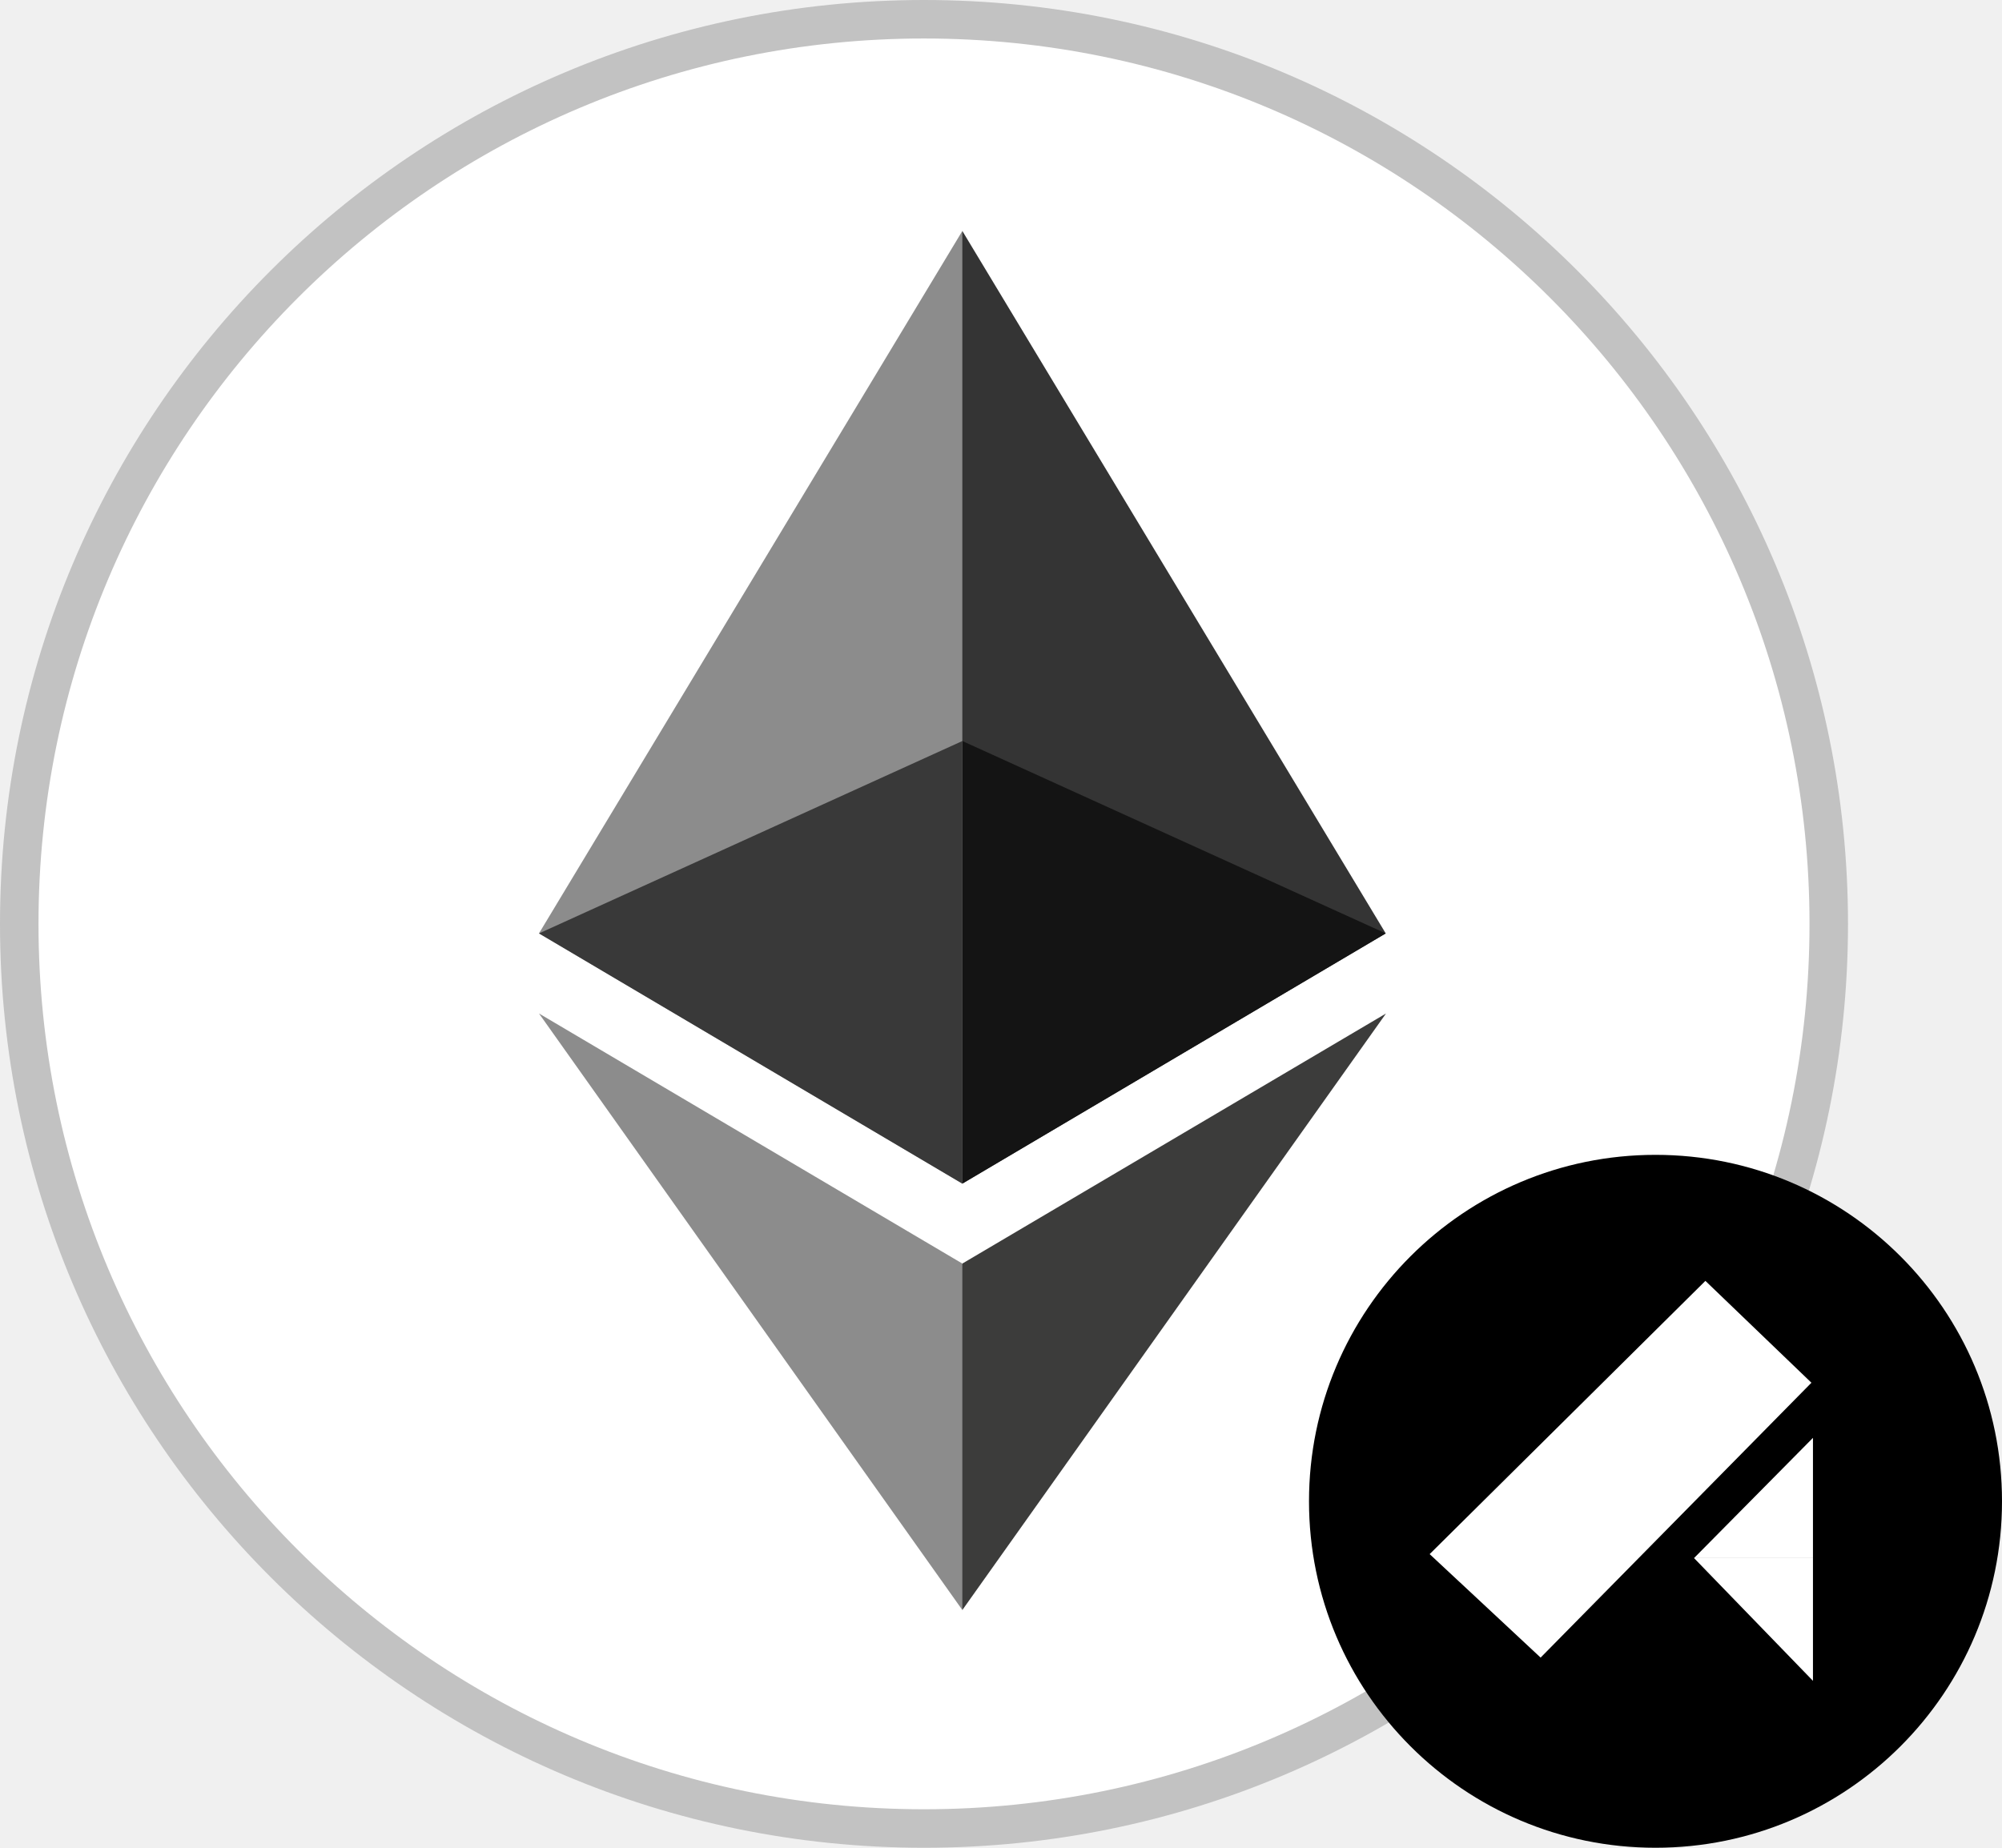
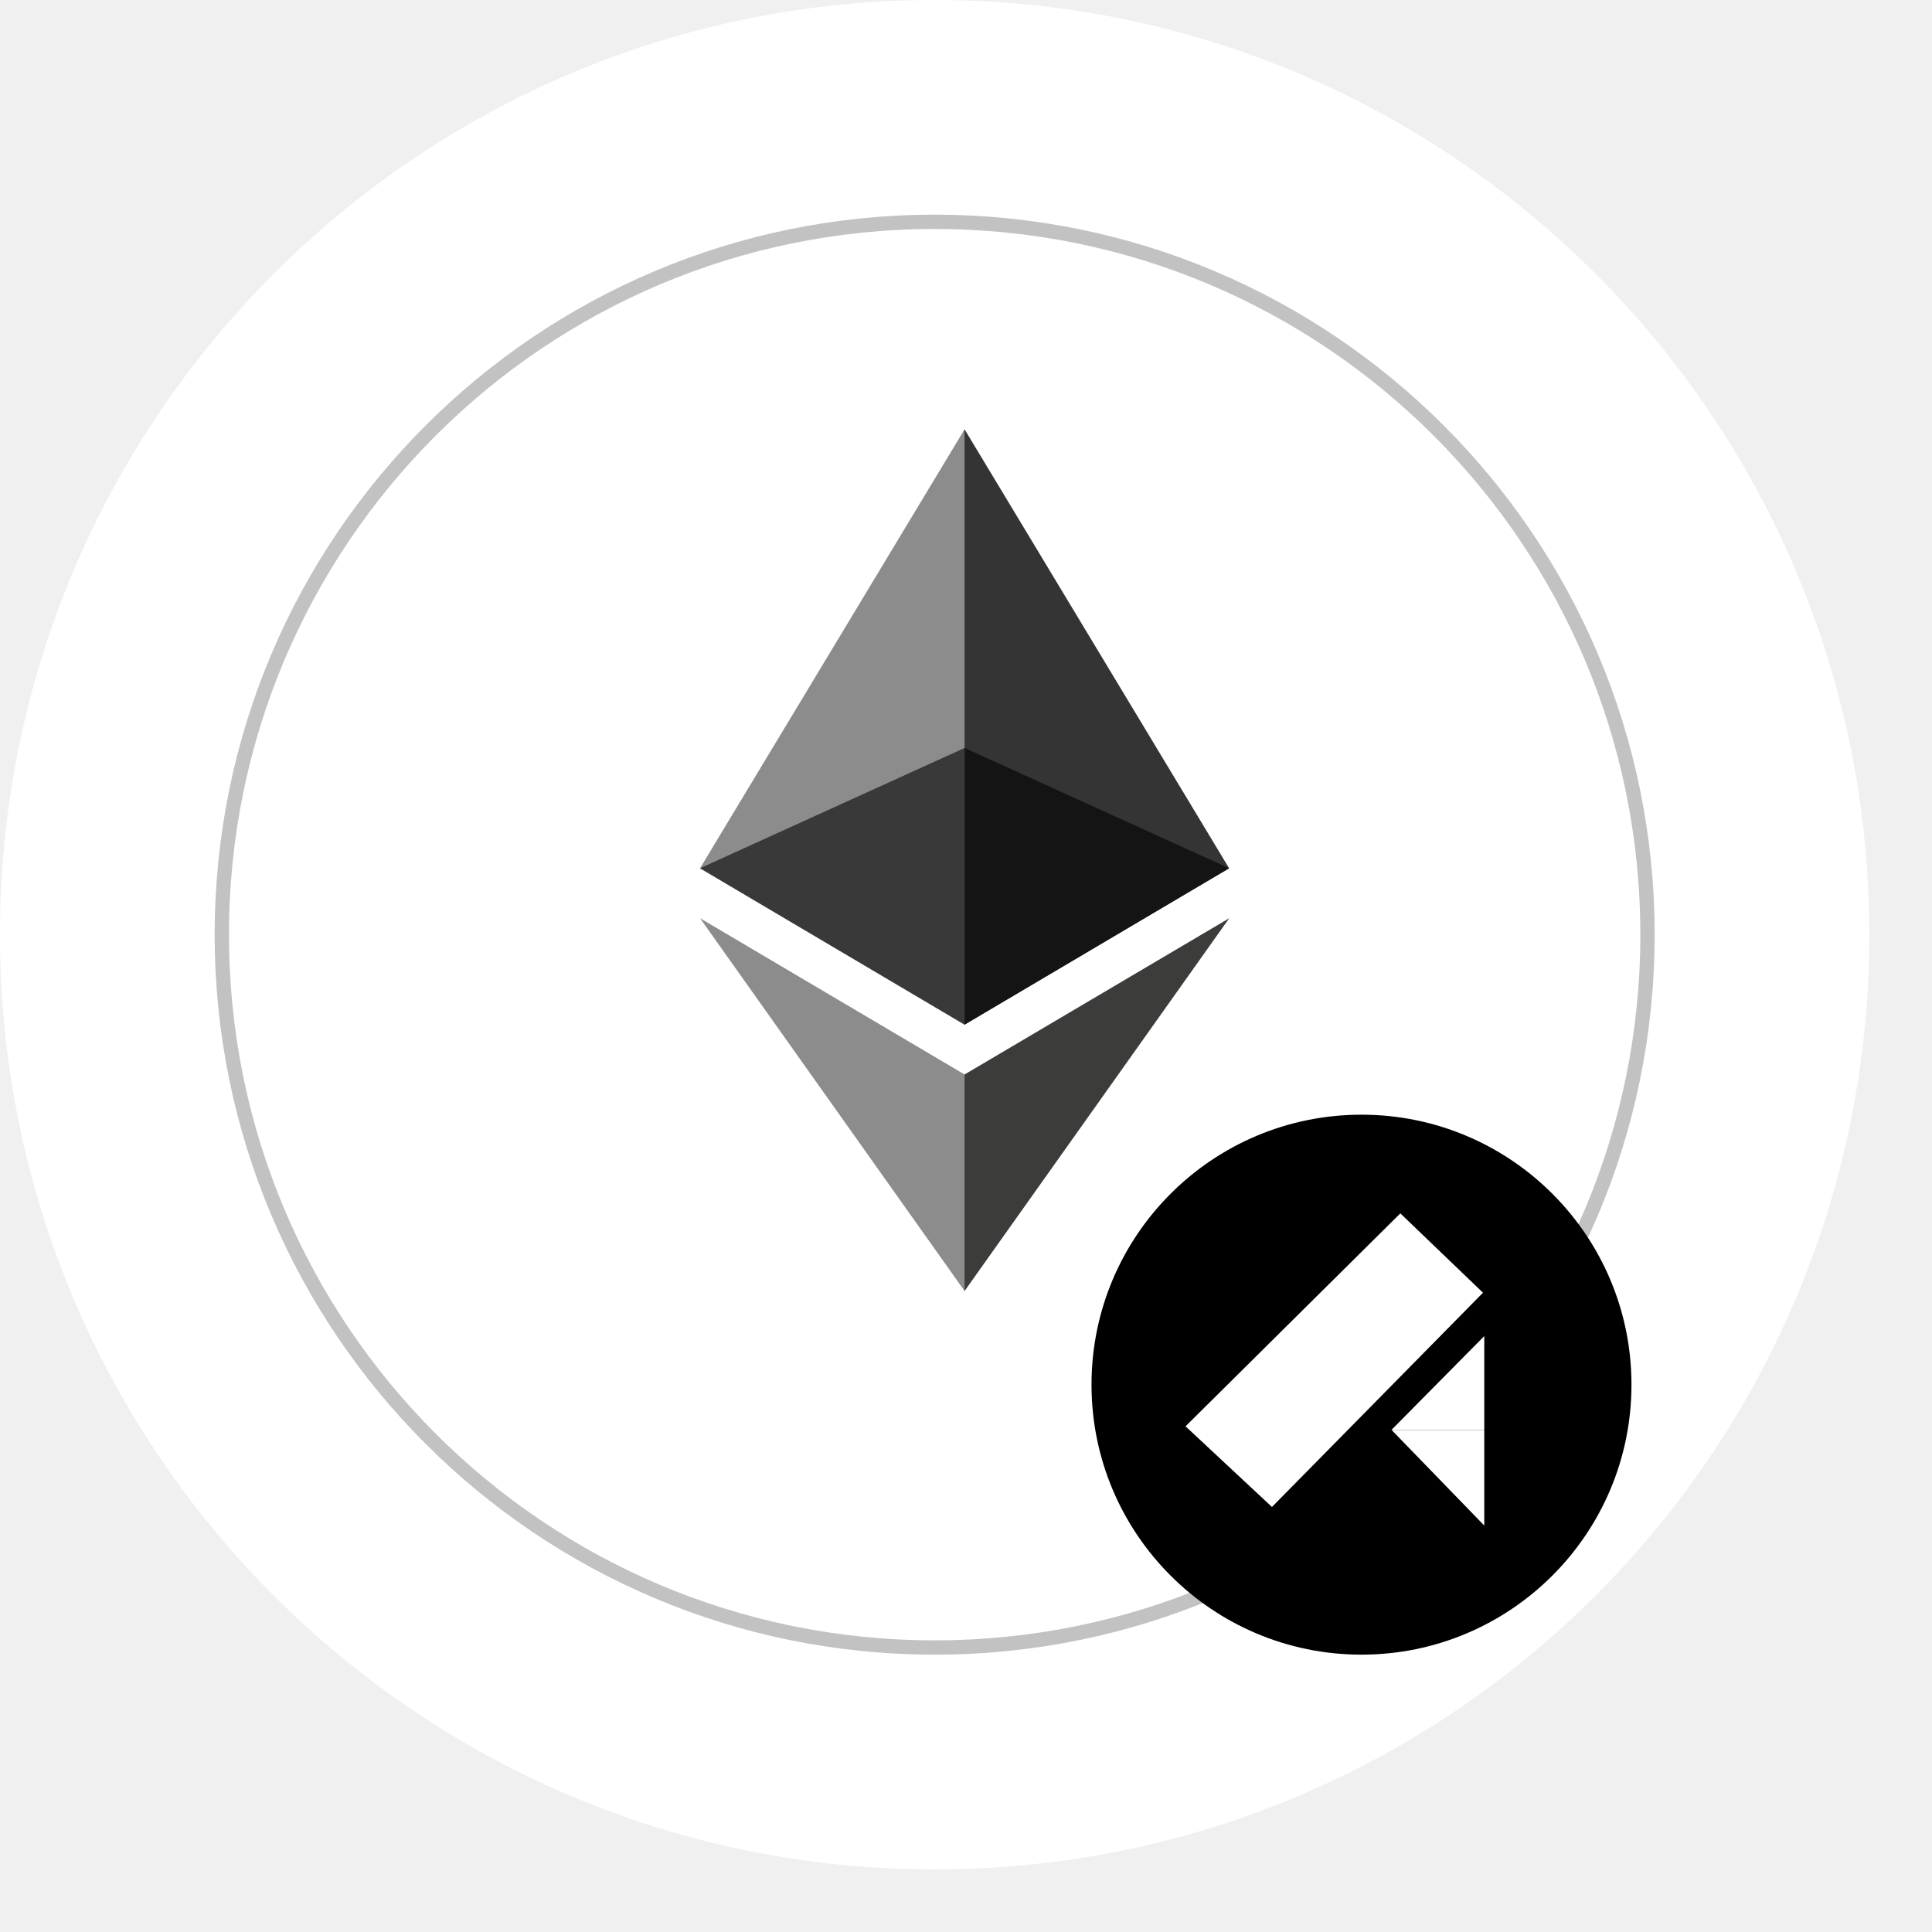
- <svg xmlns="http://www.w3.org/2000/svg" width="100%" height="100%" viewBox="0 0 26 24" fill="none">
-   <path d="M23.75 12C23.75 18.489 18.489 23.75 12 23.75C5.511 23.75 0.25 18.489 0.25 12C0.25 5.511 5.511 0.25 12 0.25C18.489 0.25 23.75 5.511 23.75 12Z" fill="white" stroke="#C2C2C2" stroke-width="0.5" />
-   <circle cx="21.5" cy="19.5" r="4.5" fill="black" />
-   <path d="M23.545 20.238L23.545 18.676L22 20.238L23.545 20.238Z" fill="white" />
-   <path d="M23.545 20.237L23.545 21.832L22 20.237L23.545 20.237Z" fill="white" />
-   <path d="M22.148 16.637L18.567 20.186L20.008 21.53L23.525 17.96L22.148 16.637Z" fill="white" />
-   <path d="M12.498 3L12.378 3.408V15.253L12.498 15.373L17.996 12.123L12.498 3Z" fill="#343434" />
-   <path d="M12.498 3L7 12.123L12.498 15.373V9.624V3Z" fill="#8C8C8C" />
-   <path d="M12.498 16.412L12.431 16.495V20.714L12.498 20.912L18 13.164L12.498 16.412Z" fill="#3C3C3B" />
-   <path d="M12.498 20.912V16.412L7 13.164L12.498 20.912Z" fill="#8C8C8C" />
-   <path d="M12.498 15.374L17.997 12.124L12.498 9.625V15.374Z" fill="#141414" />
-   <path d="M7 12.124L12.498 15.374V9.625L7 12.124Z" fill="#393939" />
+ <svg xmlns="http://www.w3.org/2000/svg" width="27" height="27" viewBox="0 0 27 27" fill="none">
+   <rect width="26.124" height="26.125" rx="13.062" fill="white" />
+   <g clip-path="url(#clip0_5958_63257)">
+     <path d="M23.024 13.062C23.024 18.564 18.564 23.024 13.062 23.024C7.56 23.024 3.1 18.564 3.1 13.062C3.1 7.56 7.56 3.1 13.062 3.1C18.564 3.1 23.024 7.56 23.024 13.062Z" fill="white" stroke="#C2C2C2" stroke-width="0.2" />
+   </g>
+   <circle cx="19.027" cy="19.351" r="3.773" fill="black" />
+   <path d="M20.743 19.982L20.743 18.672L19.447 19.982L20.743 19.982Z" fill="white" />
+   <path d="M20.743 19.983L20.743 21.32L19.447 19.983L20.743 19.983Z" fill="white" />
+   <path d="M19.57 16.957L16.568 19.933L17.776 21.06L20.725 18.066L19.57 16.957Z" fill="white" />
+   <path d="M13.48 6L13.399 6.274V14.239L13.48 14.32L17.177 12.134L13.48 6Z" fill="#343434" />
+   <path d="M13.48 6L9.783 12.134L13.48 14.32V10.454V6Z" fill="#8C8C8C" />
+   <path d="M13.48 15.016L13.435 15.072V17.909L13.48 18.042L17.179 12.832L13.48 15.016Z" fill="#3C3C3B" />
+   <path d="M13.48 18.042V15.016L9.783 12.832L13.48 18.042Z" fill="#8C8C8C" />
+   <path d="M13.48 14.319L17.177 12.134L13.48 10.453V14.319Z" fill="#141414" />
+   <path d="M9.783 12.134L13.48 14.319V10.453L9.783 12.134Z" fill="#393939" />
+   <defs>
+     <clipPath id="clip0_5958_63257">
+       <rect width="20.124" height="20.124" fill="white" transform="translate(3 3)" />
+     </clipPath>
+   </defs>
</svg>
